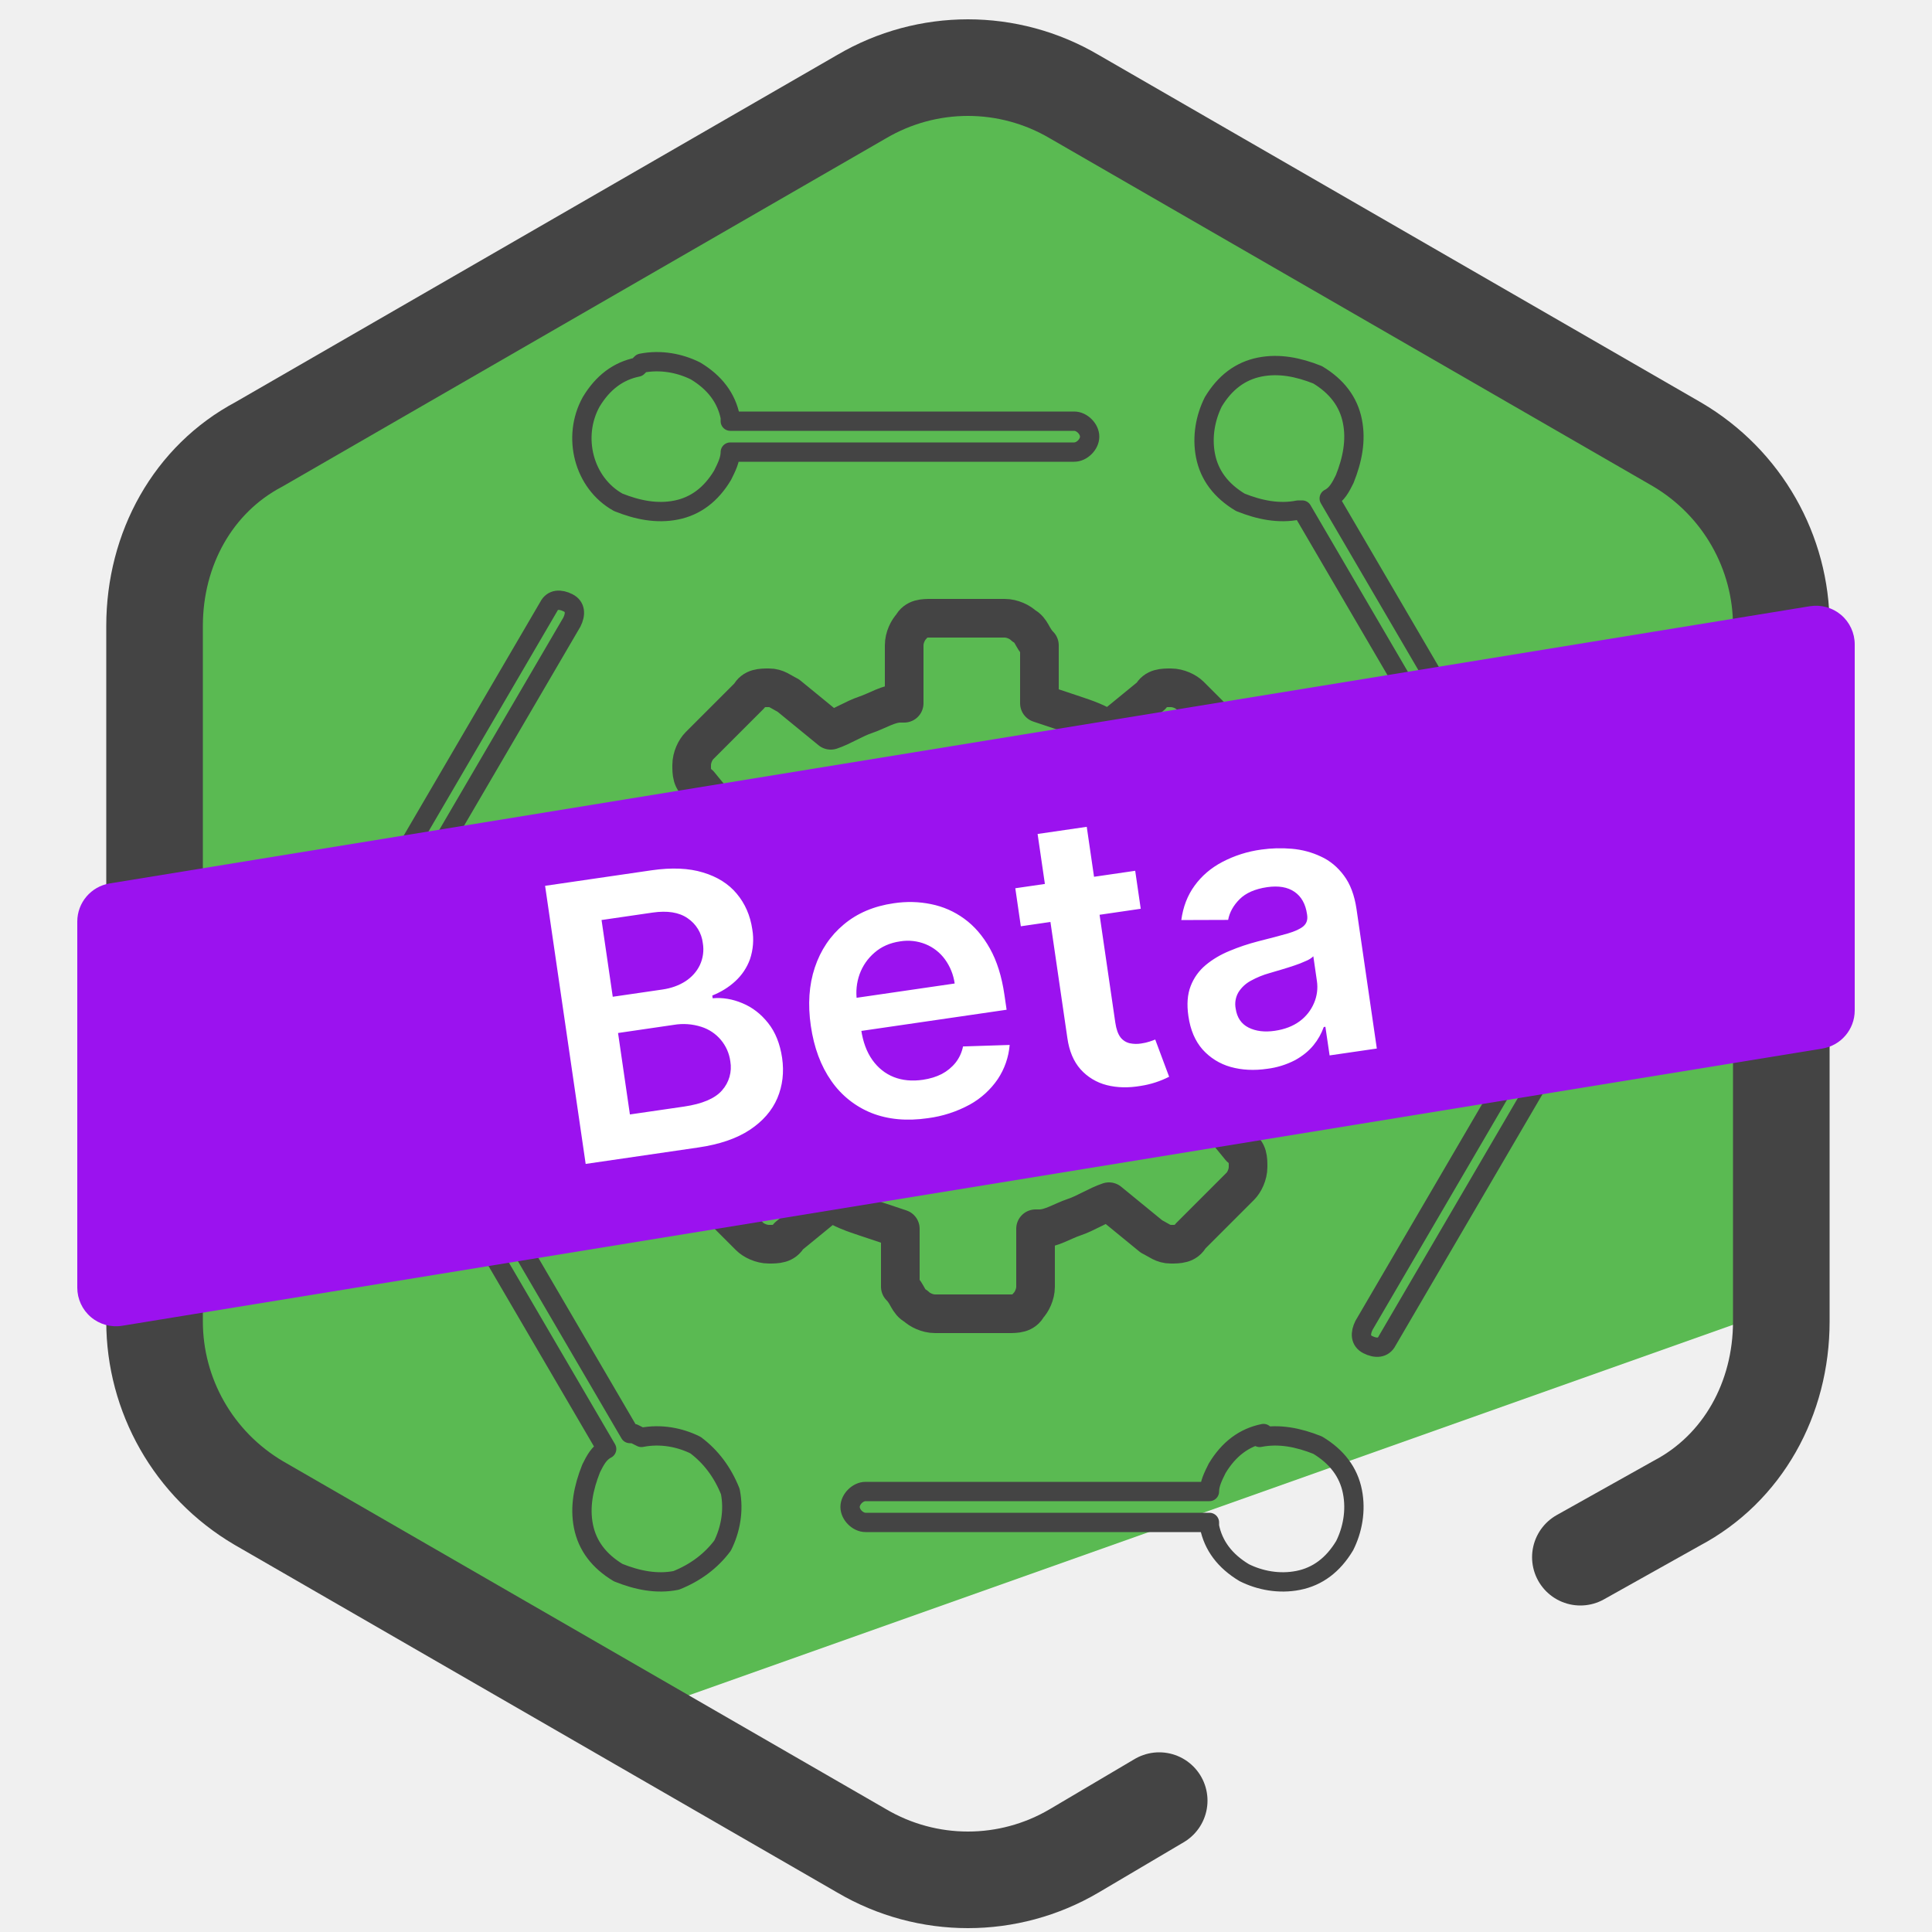
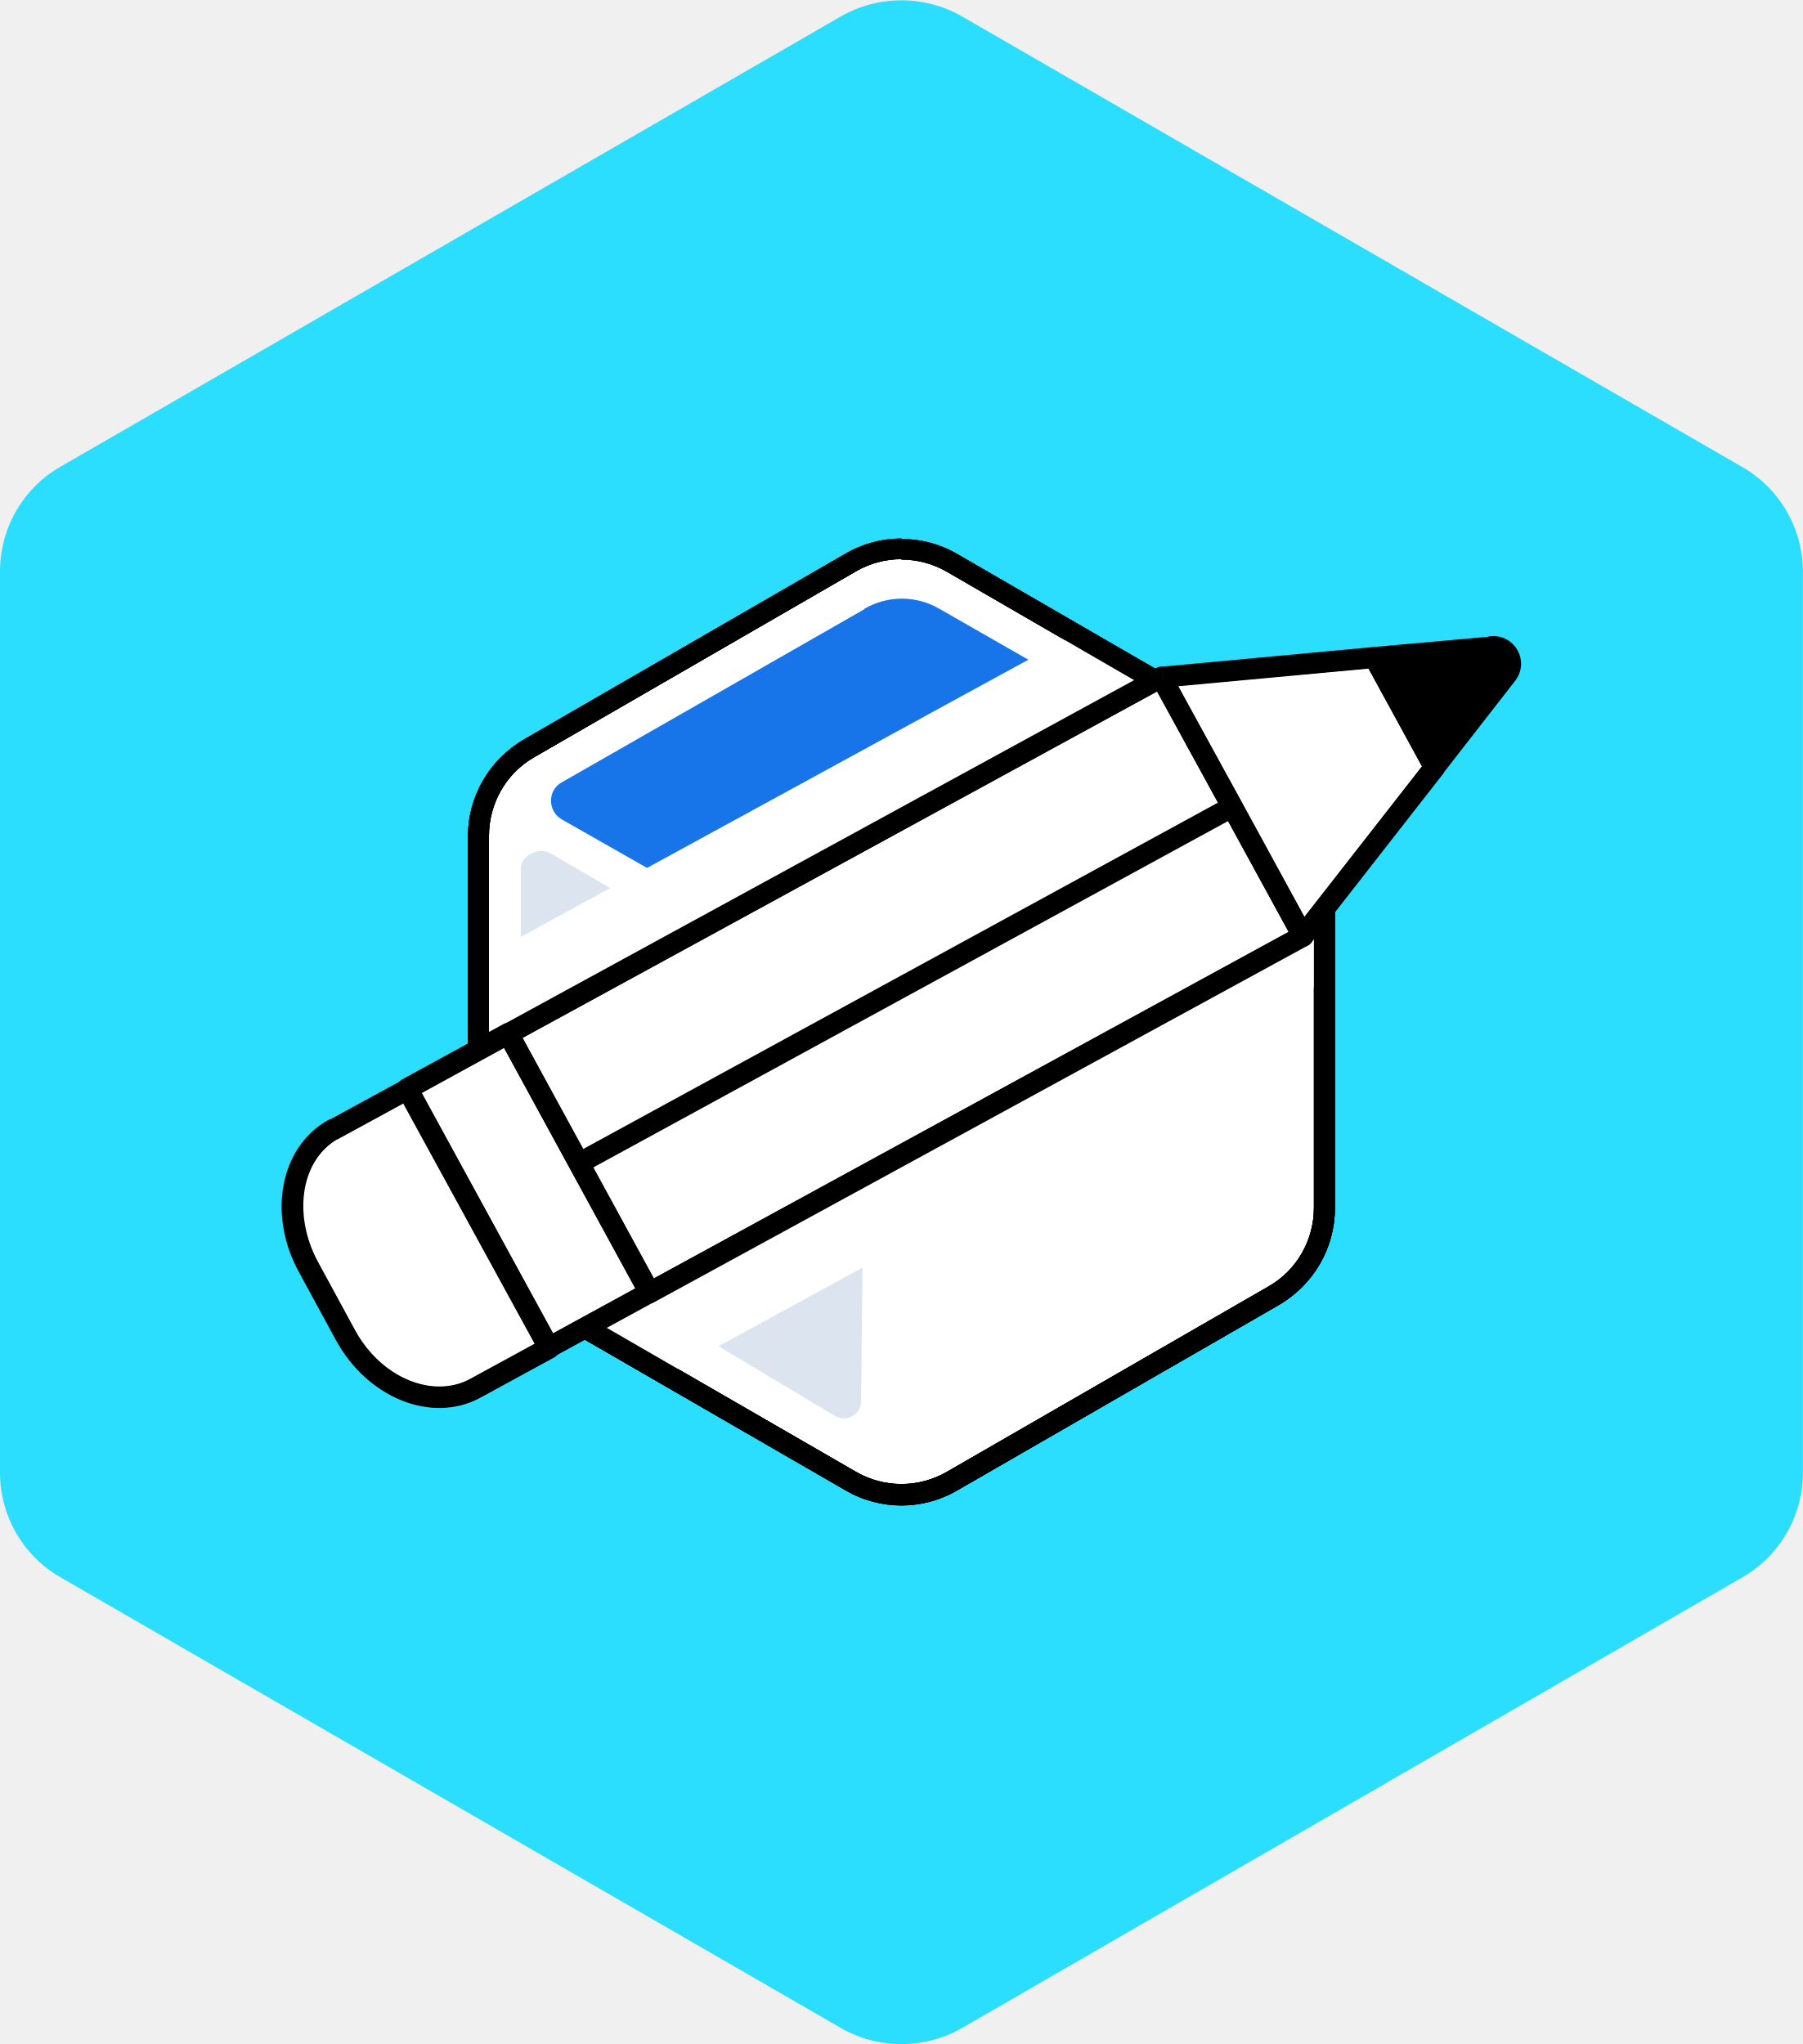
- <svg xmlns="http://www.w3.org/2000/svg" fill="none" viewBox="0 0 50 50">
-   <path fill="#319327" d="M27.6 19l7.9 2.4-6.7 4.8.1 8.2-6.6-4.9-7.8 2.6 2.7-7.8-4.9-6.6 8.2.2 4.7-6.7 2.4 7.8z" />
-   <path fill="#5ABA52" d="M44.7 12.9l-5.6-3.6-7.7-4.4-6-2.8C22.2 2.1 4 11 4 14.2L3.5 22 4 37.1l11.5 7.6 31-11c.7-.4-.8-18.7-1.8-20.7v-.1z" />
-   <path stroke="#444" stroke-linecap="round" stroke-linejoin="round" stroke-width="2.5" d="M30 46.6l-2.2 1.3c-1.7 1-3.8 1-5.5 0l-15.6-9C5 37.9 4 36.1 4 34.2v-18c0-2 1-3.8 2.7-4.7l15.6-9c1.7-1 3.8-1 5.5 0l15.6 9c1.7 1 2.7 2.8 2.7 4.7v18c0 2-1 3.8-2.7 4.7l-2.5 1.4" />
-   <path stroke="#444" stroke-linecap="round" stroke-linejoin="round" stroke-width=".5" d="M38.8 20.5c.1.2 0 .4-.1.5-.2.1-.4 0-.5-.1l-4.5-7.7h-.1c-.5.1-1 0-1.5-.2-.5-.3-.8-.7-.9-1.2-.1-.5 0-1 .2-1.4.3-.5.7-.8 1.2-.9.5-.1 1 0 1.5.2.5.3.8.7.9 1.2.1.5 0 1-.2 1.5-.1.2-.2.4-.4.5l4.5 7.7-.1-.1zm-28.5 3.2c.3.3.5.6.6 1 .1.5 0 1-.2 1.5-.3.5-.7.8-1.2.9-.5.1-1 0-1.4-.2-.4-.3-.7-.7-.9-1.2-.1-.5 0-1 .2-1.4.3-.4.7-.7 1.2-.9h1.1l4.5-7.7c.1-.2.3-.2.5-.1s.2.3.1.5l-4.5 7.7v-.1zm6.3-14.3c.5-.1 1 0 1.4.2.5.3.8.7.9 1.2v.1h8.9c.2 0 .4.2.4.4s-.2.4-.4.4h-8.9c0 .2-.1.4-.2.6-.3.5-.7.8-1.2.9-.5.1-1 0-1.5-.2-.9-.5-1.2-1.7-.7-2.6.3-.5.7-.8 1.2-.9l.1-.1zM42 23.5c.4.3.7.7.9 1.2.1.5 0 1-.2 1.4-.3.5-.7.8-1.2.9h-1.1l-4.5 7.7c-.1.2-.3.2-.5.1s-.2-.3-.1-.5l4.5-7.7c-.7-.6-.9-1.6-.4-2.4.3-.4.7-.7 1.2-.9.5-.1 1 0 1.4.2zm-9.4 13.7c.5-.1 1 0 1.5.2.5.3.8.7.9 1.2.1.5 0 1-.2 1.4-.3.5-.7.8-1.2.9-.5.1-1 0-1.4-.2-.5-.3-.8-.7-.9-1.2v-.1h-8.9c-.2 0-.4-.2-.4-.4s.2-.4.4-.4h8.9c0-.2.1-.4.2-.6.3-.5.7-.8 1.2-.9l-.1.1zm-16 0c.5-.1 1 0 1.4.2.4.3.7.7.9 1.2.1.5 0 1-.2 1.4-.3.4-.7.7-1.2.9-.5.1-1 0-1.5-.2-.5-.3-.8-.7-.9-1.2-.1-.5 0-1 .2-1.5.1-.2.2-.4.4-.5l-4.5-7.7c-.1-.2 0-.4.1-.5.2-.1.4 0 .5.1l4.5 7.7h.1l.2.1z" clip-rule="evenodd" />
-   <path stroke="#444" stroke-linecap="round" stroke-linejoin="round" d="M25.1 21.6c1 0 1.9.4 2.5 1 .6.6 1 1.5 1 2.5s-.4 1.9-1 2.5c-.6.6-1.5 1-2.5 1s-1.9-.4-2.5-1c-.6-.6-1-1.5-1-2.5s.4-1.9 1-2.5c.6-.6 1.5-1 2.5-1z" clip-rule="evenodd" />
-   <path stroke="#444" stroke-linecap="round" stroke-linejoin="round" d="M24.1 16c-.2 0-.4 0-.5.2-.1.1-.2.3-.2.5v1.5h-.1c-.3 0-.6.2-.9.3-.3.1-.6.3-.9.4l-1.1-.9c-.2-.1-.3-.2-.5-.2s-.4 0-.5.2l-1.3 1.3c-.1.1-.2.3-.2.5s0 .4.2.5l.9 1.1c-.2.3-.3.6-.4.9l-.3.9h-1.5c-.2.2-.4.2-.5.4-.1.1-.2.3-.2.5V26c0 .2 0 .4.2.5.1.1.3.2.5.2h1.5v.1c0 .3.2.6.3.9.1.3.3.6.4.9l-.9 1.1c-.1.2-.2.3-.2.5s0 .4.2.5l1.3 1.3c.1.1.3.2.5.2s.4 0 .5-.2l1.1-.9c.3.2.6.3.9.4l.9.3v1.5c.2.2.2.4.4.5.1.1.3.2.5.2h1.9c.2 0 .4 0 .5-.2.1-.1.2-.3.2-.5v-1.5h.1c.3 0 .6-.2.9-.3.3-.1.6-.3.9-.4l1.1.9c.2.1.3.2.5.2s.4 0 .5-.2l1.3-1.3c.1-.1.2-.3.2-.5s0-.4-.2-.5l-.9-1.1c.2-.3.3-.6.4-.9l.3-.9h1.5c.2-.2.4-.2.5-.4.1-.1.2-.3.2-.5V24c0-.2 0-.4-.2-.5-.1-.1-.3-.2-.5-.2h-1.5v-.1c0-.3-.2-.6-.3-.9-.1-.3-.3-.6-.4-.9l.9-1.1c.1-.2.2-.3.2-.5s0-.4-.2-.5L30.8 18c-.1-.1-.3-.2-.5-.2s-.4 0-.5.2l-1.1.9c-.3-.2-.6-.3-.9-.4l-.9-.3v-1.5c-.2-.2-.2-.4-.4-.5-.1-.1-.3-.2-.5-.2h-1.9z" clip-rule="evenodd" />
-   <path fill="#9B12EF" d="M2 23.85a1 1 0 01.84-.987l44-7.174a1 1 0 011.16.987v9.474a1 1 0 01-.84.987l-44 7.174A1 1 0 012 33.324V23.85z" />
-   <path fill="#fff" d="M15.157 30.122l-1.05-7.197 2.756-.402c.52-.075.964-.056 1.332.057.37.111.662.295.874.551.214.256.347.562.4.918a1.59 1.59 0 01-.06.777 1.432 1.432 0 01-.38.568c-.17.157-.37.28-.595.37l.01.071c.257-.023.514.02.769.128.257.106.479.277.666.513.188.236.308.537.362.902.054.372.013.72-.124 1.044-.138.322-.375.595-.713.819-.339.224-.783.376-1.334.456l-2.913.425zm1.145-1.28l1.402-.204c.473-.07.801-.209.983-.42a.897.897 0 00.214-.749 1.087 1.087 0 00-.751-.895 1.51 1.51 0 00-.718-.05l-1.437.21.307 2.108zm-.444-3.046l1.29-.188c.224-.033.421-.104.59-.212.168-.11.292-.25.373-.417a.96.96 0 00.078-.571.903.903 0 00-.396-.646c-.22-.152-.523-.2-.907-.144l-1.318.192.29 1.986zm8.151 3.143c-.54.078-1.024.034-1.45-.133a2.309 2.309 0 01-1.044-.831c-.272-.387-.449-.862-.531-1.427-.081-.555-.047-1.057.103-1.508.151-.452.401-.824.749-1.114.347-.292.779-.476 1.294-.55.333-.05.654-.041.965.023.313.063.6.188.86.378.261.189.483.446.664.771.181.323.306.721.375 1.194l.057.39-4.424.645-.125-.857 3.205-.467a1.383 1.383 0 00-.253-.627 1.161 1.161 0 00-.498-.39 1.228 1.228 0 00-.664-.073c-.26.038-.48.135-.658.29-.178.153-.308.34-.388.56a1.43 1.43 0 00-.068.688l.109.748c.046.314.142.575.29.783.147.206.332.354.556.443.223.087.473.11.75.07.185-.027.348-.077.49-.15a1.14 1.14 0 00.357-.293.991.991 0 00.193-.42l1.207-.039a1.87 1.87 0 01-.308.885 2.112 2.112 0 01-.723.658 3.1 3.1 0 01-1.09.353zm5.37-6.403l.143.983-3.103.453-.143-.984 3.102-.452zm-2.526-.953l1.272-.185.739 5.067c.025.17.07.298.135.382a.422.422 0 00.237.152.81.81 0 00.296.007c.08-.011.15-.028.215-.049a1.91 1.91 0 00.15-.054l.36.963a2.414 2.414 0 01-.73.236c-.318.055-.612.05-.883-.019a1.353 1.353 0 01-.68-.41c-.18-.203-.294-.474-.341-.812l-.77-5.278zm5.945 6.077c-.342.05-.659.034-.95-.048a1.523 1.523 0 01-.727-.453c-.192-.219-.314-.505-.365-.859-.045-.304-.026-.564.058-.78a1.32 1.32 0 01.39-.545c.178-.148.383-.27.618-.366.237-.1.485-.182.743-.249.311-.078.564-.145.757-.2.192-.056.329-.12.41-.189.083-.072.115-.168.097-.29l-.003-.021c-.038-.265-.147-.459-.325-.58-.178-.123-.415-.163-.71-.12-.311.046-.549.15-.711.312-.161.162-.26.34-.296.535l-1.212.004c.046-.341.16-.638.344-.89.183-.253.422-.458.718-.614a3.058 3.058 0 011.008-.32c.26-.037.523-.044.79-.021.267.023.517.09.75.2.234.106.432.27.596.49.166.22.275.509.328.867l.526 3.613-1.222.178-.109-.741-.042.006a1.572 1.572 0 01-.265.47c-.12.148-.279.278-.478.388a2.133 2.133 0 01-.718.223zm.194-.983c.256-.037.47-.12.643-.247a1.13 1.13 0 00.372-.471 1.05 1.05 0 00.074-.574l-.092-.636a.608.608 0 01-.19.12 2.88 2.88 0 01-.306.12 9.926 9.926 0 01-.34.107l-.292.086a2.24 2.24 0 00-.492.201.855.855 0 00-.319.298.607.607 0 00-.071.42c.034.234.145.398.334.493.188.094.415.122.68.083z" />
+ <svg xmlns="http://www.w3.org/2000/svg" id="b" width="42.88" height="48.62" viewBox="0 0 42.88 48.62">
+   <g id="c">
+     <path d="M0,13.6v21.43c0,1.03.55,1.98,1.44,2.49l18.56,10.72c.89.51,1.99.51,2.88,0l18.56-10.72c.89-.51,1.44-1.46,1.44-2.49V13.6c0-1.03-.55-1.98-1.44-2.49L22.88.39c-.89-.51-1.99-.51-2.88,0L1.44,11.1c-.89.51-1.44,1.46-1.44,2.49Z" style="fill:#2bdefd;" />
+     <path d="M21.44,35.56c-.42,0-.84-.11-1.21-.32l-7.66-4.42c-.74-.43-1.21-1.23-1.21-2.09v-8.84c0-.86.46-1.66,1.21-2.09l7.66-4.42c.37-.21.78-.32,1.21-.32s.84.11,1.21.32l7.66,4.42c.74.43,1.21,1.23,1.21,2.09v8.84c0,.86-.46,1.66-1.21,2.09l-7.66,4.42c-.37.21-.78.32-1.21.32Z" style="fill:#fff;" />
+     <path d="M21.44,13.31c.38,0,.75.1,1.08.29l4.18,2.42,3.47,2c.67.38,1.08,1.1,1.08,1.87v8.84c0,.77-.41,1.49-1.08,1.87l-3.54,2.04-4.11,2.37c-.33.19-.7.29-1.08.29s-.75-.1-1.08-.29l-7.65-4.42c-.67-.38-1.08-1.1-1.08-1.87v-8.84c0-.77.41-1.49,1.08-1.87l7.65-4.42c.33-.19.7-.29,1.08-.29M21.44,12.81c-.46,0-.92.12-1.33.36l-7.65,4.42c-.82.48-1.33,1.35-1.33,2.3v8.84c0,.95.51,1.83,1.33,2.3l7.65,4.42c.41.24.87.36,1.33.36s.92-.12,1.33-.36l4.11-2.37,3.54-2.04c.82-.48,1.33-1.35,1.33-2.3v-8.84c0-.95-.51-1.83-1.33-2.3l-3.47-2-4.18-2.42c-.41-.24-.87-.36-1.33-.36h0Z" />
+     <path d="M21.44,13.31c.38,0,.75.1,1.08.29l4.18,2.42,3.47,2c.67.38,1.08,1.1,1.08,1.87v8.84c0,.77-.41,1.49-1.08,1.87l-3.54,2.04-4.11,2.37c-.33.19-.7.29-1.08.29s-.75-.1-1.08-.29l-7.65-4.42c-.67-.38-1.08-1.1-1.08-1.87v-8.84c0-.77.41-1.49,1.08-1.87l7.65-4.42c.33-.19.7-.29,1.08-.29M21.44,12.81c-.46,0-.92.12-1.33.36l-7.65,4.42c-.82.48-1.33,1.35-1.33,2.3v8.84c0,.95.51,1.83,1.33,2.3l7.65,4.42c.41.24.87.36,1.33.36s.92-.12,1.33-.36l4.11-2.37,3.54-2.04c.82-.48,1.33-1.35,1.33-2.3v-8.84c0-.95-.51-1.83-1.33-2.3l-3.47-2-4.18-2.42c-.41-.24-.87-.36-1.33-.36h0Z" />
+     <path d="M20.56,14.49l-7.2,4.12c-.34.19-.34.68,0,.88l7.38,4.2c.13.07.28.07.41,0l8.16-4.48c.29-.16.29-.58,0-.74l-6.97-3.99c-.55-.32-1.23-.32-1.78,0Z" style="fill:#1875e9;" />
+     <path d="M12.39,20.67v7.56c0,.6.31,1.16.82,1.47l6.65,3.98c.27.16.62-.03.62-.35l.09-8.42c0-.15-.08-.3-.21-.37l-7.26-4.24c-.28-.16-.71.04-.71.36Z" style="fill:#dbe4ef;" />
+     <path d="M28.45,18.47l-2.89-1.67-12.91,7.05v3.74c0,.97.52,1.88,1.37,2.37l1.81,1.04,13.32-7.27.68-.87v-2.02c0-.98-.52-1.88-1.37-2.37Z" style="fill:#fff; stroke:#fff; stroke-miterlimit:10; stroke-width:3px;" />
+     <path d="M21.44,13.31c.38,0,.75.1,1.08.29l4.18,2.42,3.47,2c.67.38,1.08,1.1,1.08,1.87v8.84c0,.77-.41,1.49-1.08,1.87l-3.54,2.04-4.11,2.37c-.33.19-.7.29-1.08.29s-.75-.1-1.08-.29l-7.65-4.42c-.67-.38-1.08-1.1-1.08-1.87v-8.84c0-.77.41-1.49,1.08-1.87l7.65-4.42c.33-.19.7-.29,1.08-.29M21.44,12.81c-.46,0-.92.12-1.33.36l-7.65,4.42c-.82.48-1.33,1.35-1.33,2.3v8.84c0,.95.51,1.83,1.33,2.3l7.65,4.42c.41.24.87.36,1.33.36s.92-.12,1.33-.36l4.11-2.37,3.54-2.04c.82-.48,1.33-1.35,1.33-2.3v-8.84c0-.95-.51-1.83-1.33-2.3l-3.47-2-4.18-2.42c-.41-.24-.87-.36-1.33-.36h0Z" />
+     <path d="M10.45,33.11c-.82,0-1.66-.55-2.12-1.41l-.88-1.62c-.32-.58-.43-1.23-.32-1.82.11-.58.42-1.04.88-1.29l19.69-10.75,5.02-.45s2.71-.25,2.71-.25c.15,0,.26.07.31.18.05.11.04.24-.04.33l-4.8,6.16-19.65,10.72c-.24.13-.51.2-.79.2h0Z" style="fill:#fff;" />
+     <path d="M35.44,15.39v.25c.11,0,.16.08.17.11.02.03.05.12-.02.2l-1.67,2.15-3.1,3.97-15.49,8.46-2.39,1.31-1.76.96c-.22.12-.47.18-.73.18-.78,0-1.57-.53-2.01-1.35l-.88-1.62c-.3-.56-.41-1.17-.31-1.74.1-.54.39-.97.82-1.2l1.76-.96,2.39-1.31,15.49-8.46,5.02-.46,2.71-.25.02-.25M35.44,15.39s-.03,0-.04,0l-2.71.25-5.07.46-15.54,8.48-2.39,1.31-1.76.96c-1.02.56-1.29,2.03-.6,3.28l.88,1.62c.51.93,1.39,1.48,2.23,1.48.3,0,.59-.07.85-.21l1.76-.96,2.39-1.31,15.54-8.48,3.13-4.01,1.67-2.15c.23-.29.01-.72-.35-.72h0Z" />
+     <polygon points="15.45 30.75 30.99 22.27 29.31 19.19 13.79 27.66 29.31 19.19 27.62 16.11 12.09 24.59 15.45 30.75" style="fill:none; stroke:#000000; stroke-linecap:round; stroke-linejoin:round; stroke-width:.5px;" />
+     <path d="M7.93,26.86c-1.02.56-1.29,2.03-.6,3.28l.88,1.62c.69,1.26,2.07,1.82,3.09,1.27l1.76-.96-3.37-6.16-1.76.96Z" style="fill:none; stroke:#000000; stroke-linecap:round; stroke-linejoin:round; stroke-width:.5px;" />
+     <rect x="11.21" y="24.81" width="2.73" height="7.02" transform="translate(-12.04 9.49) rotate(-28.64)" style="fill:none; stroke:#000000; stroke-linecap:round; stroke-linejoin:round; stroke-width:.5px;" />
+     <path d="M35.48,15.39l-2.79.25,1.43,2.61,1.72-2.21c.22-.28,0-.69-.36-.66Z" style="fill:#000000; stroke:#000000; stroke-linecap:round; stroke-linejoin:round; stroke-width:.5px;" />
+     <polygon points="30.99 22.27 34.12 18.26 32.69 15.64 27.62 16.11 30.99 22.27" style="fill:none; stroke:#000000; stroke-linecap:round; stroke-linejoin:round; stroke-width:.5px;" />
+   </g>
</svg>
